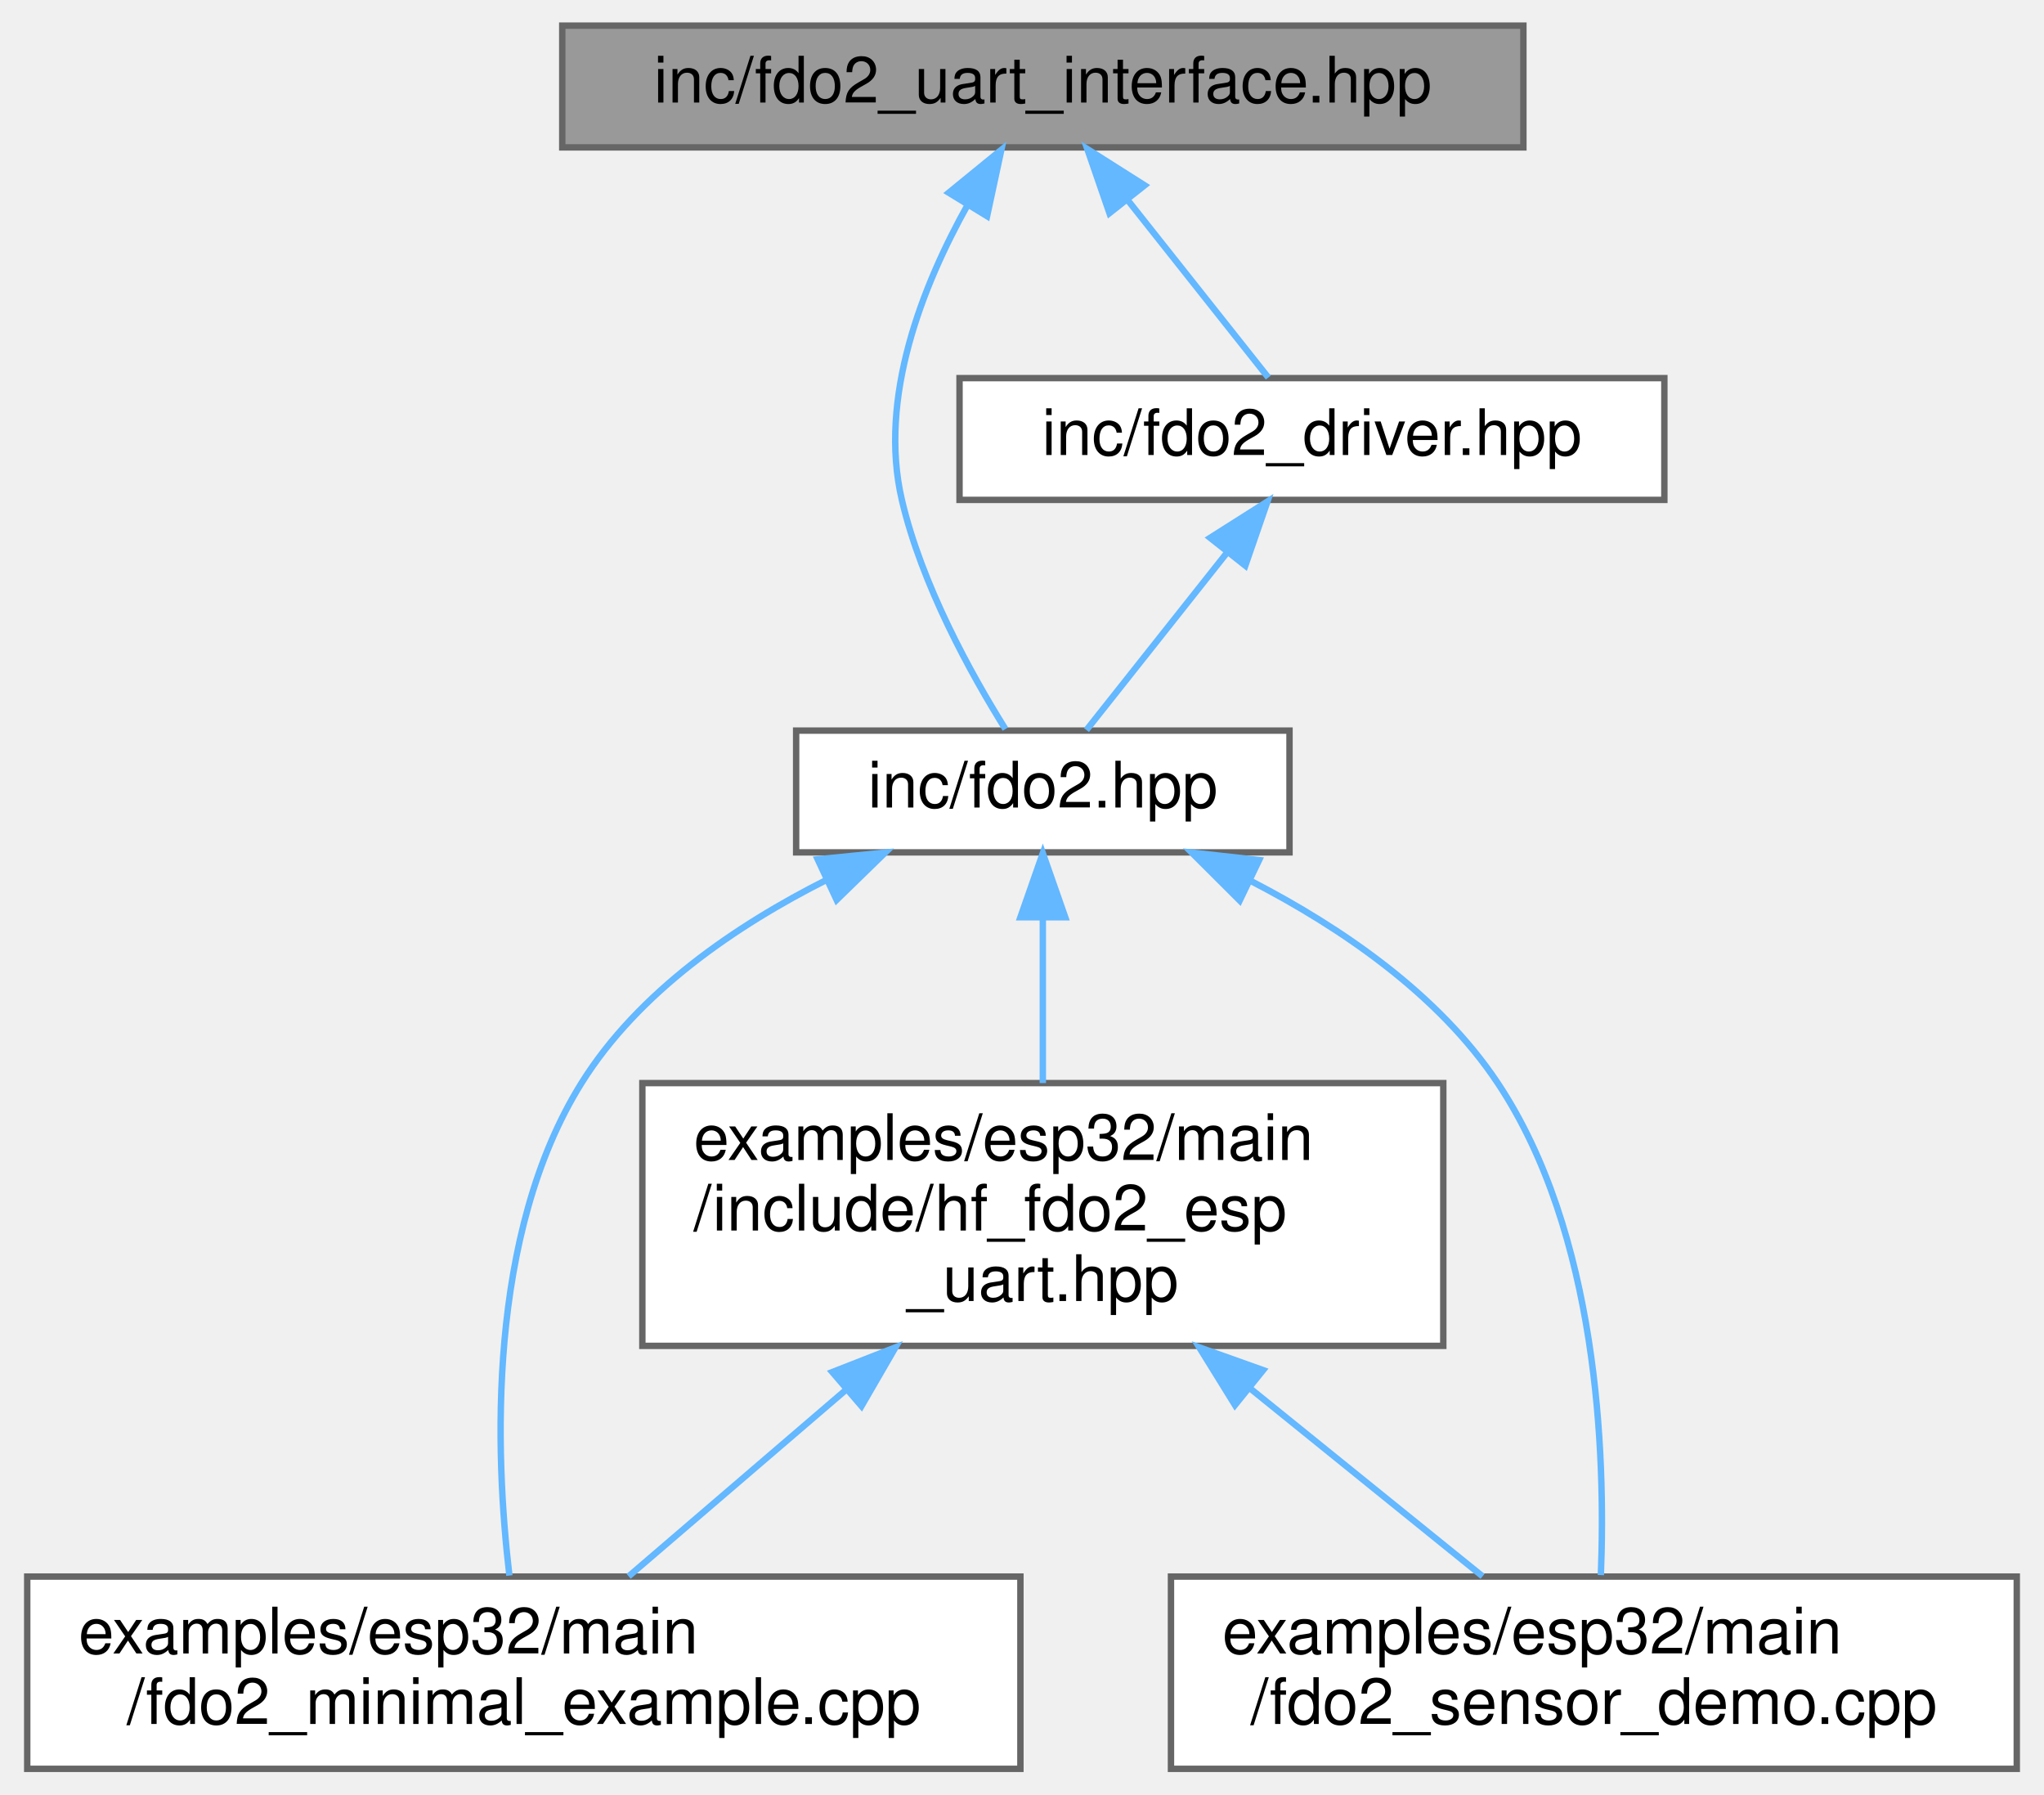
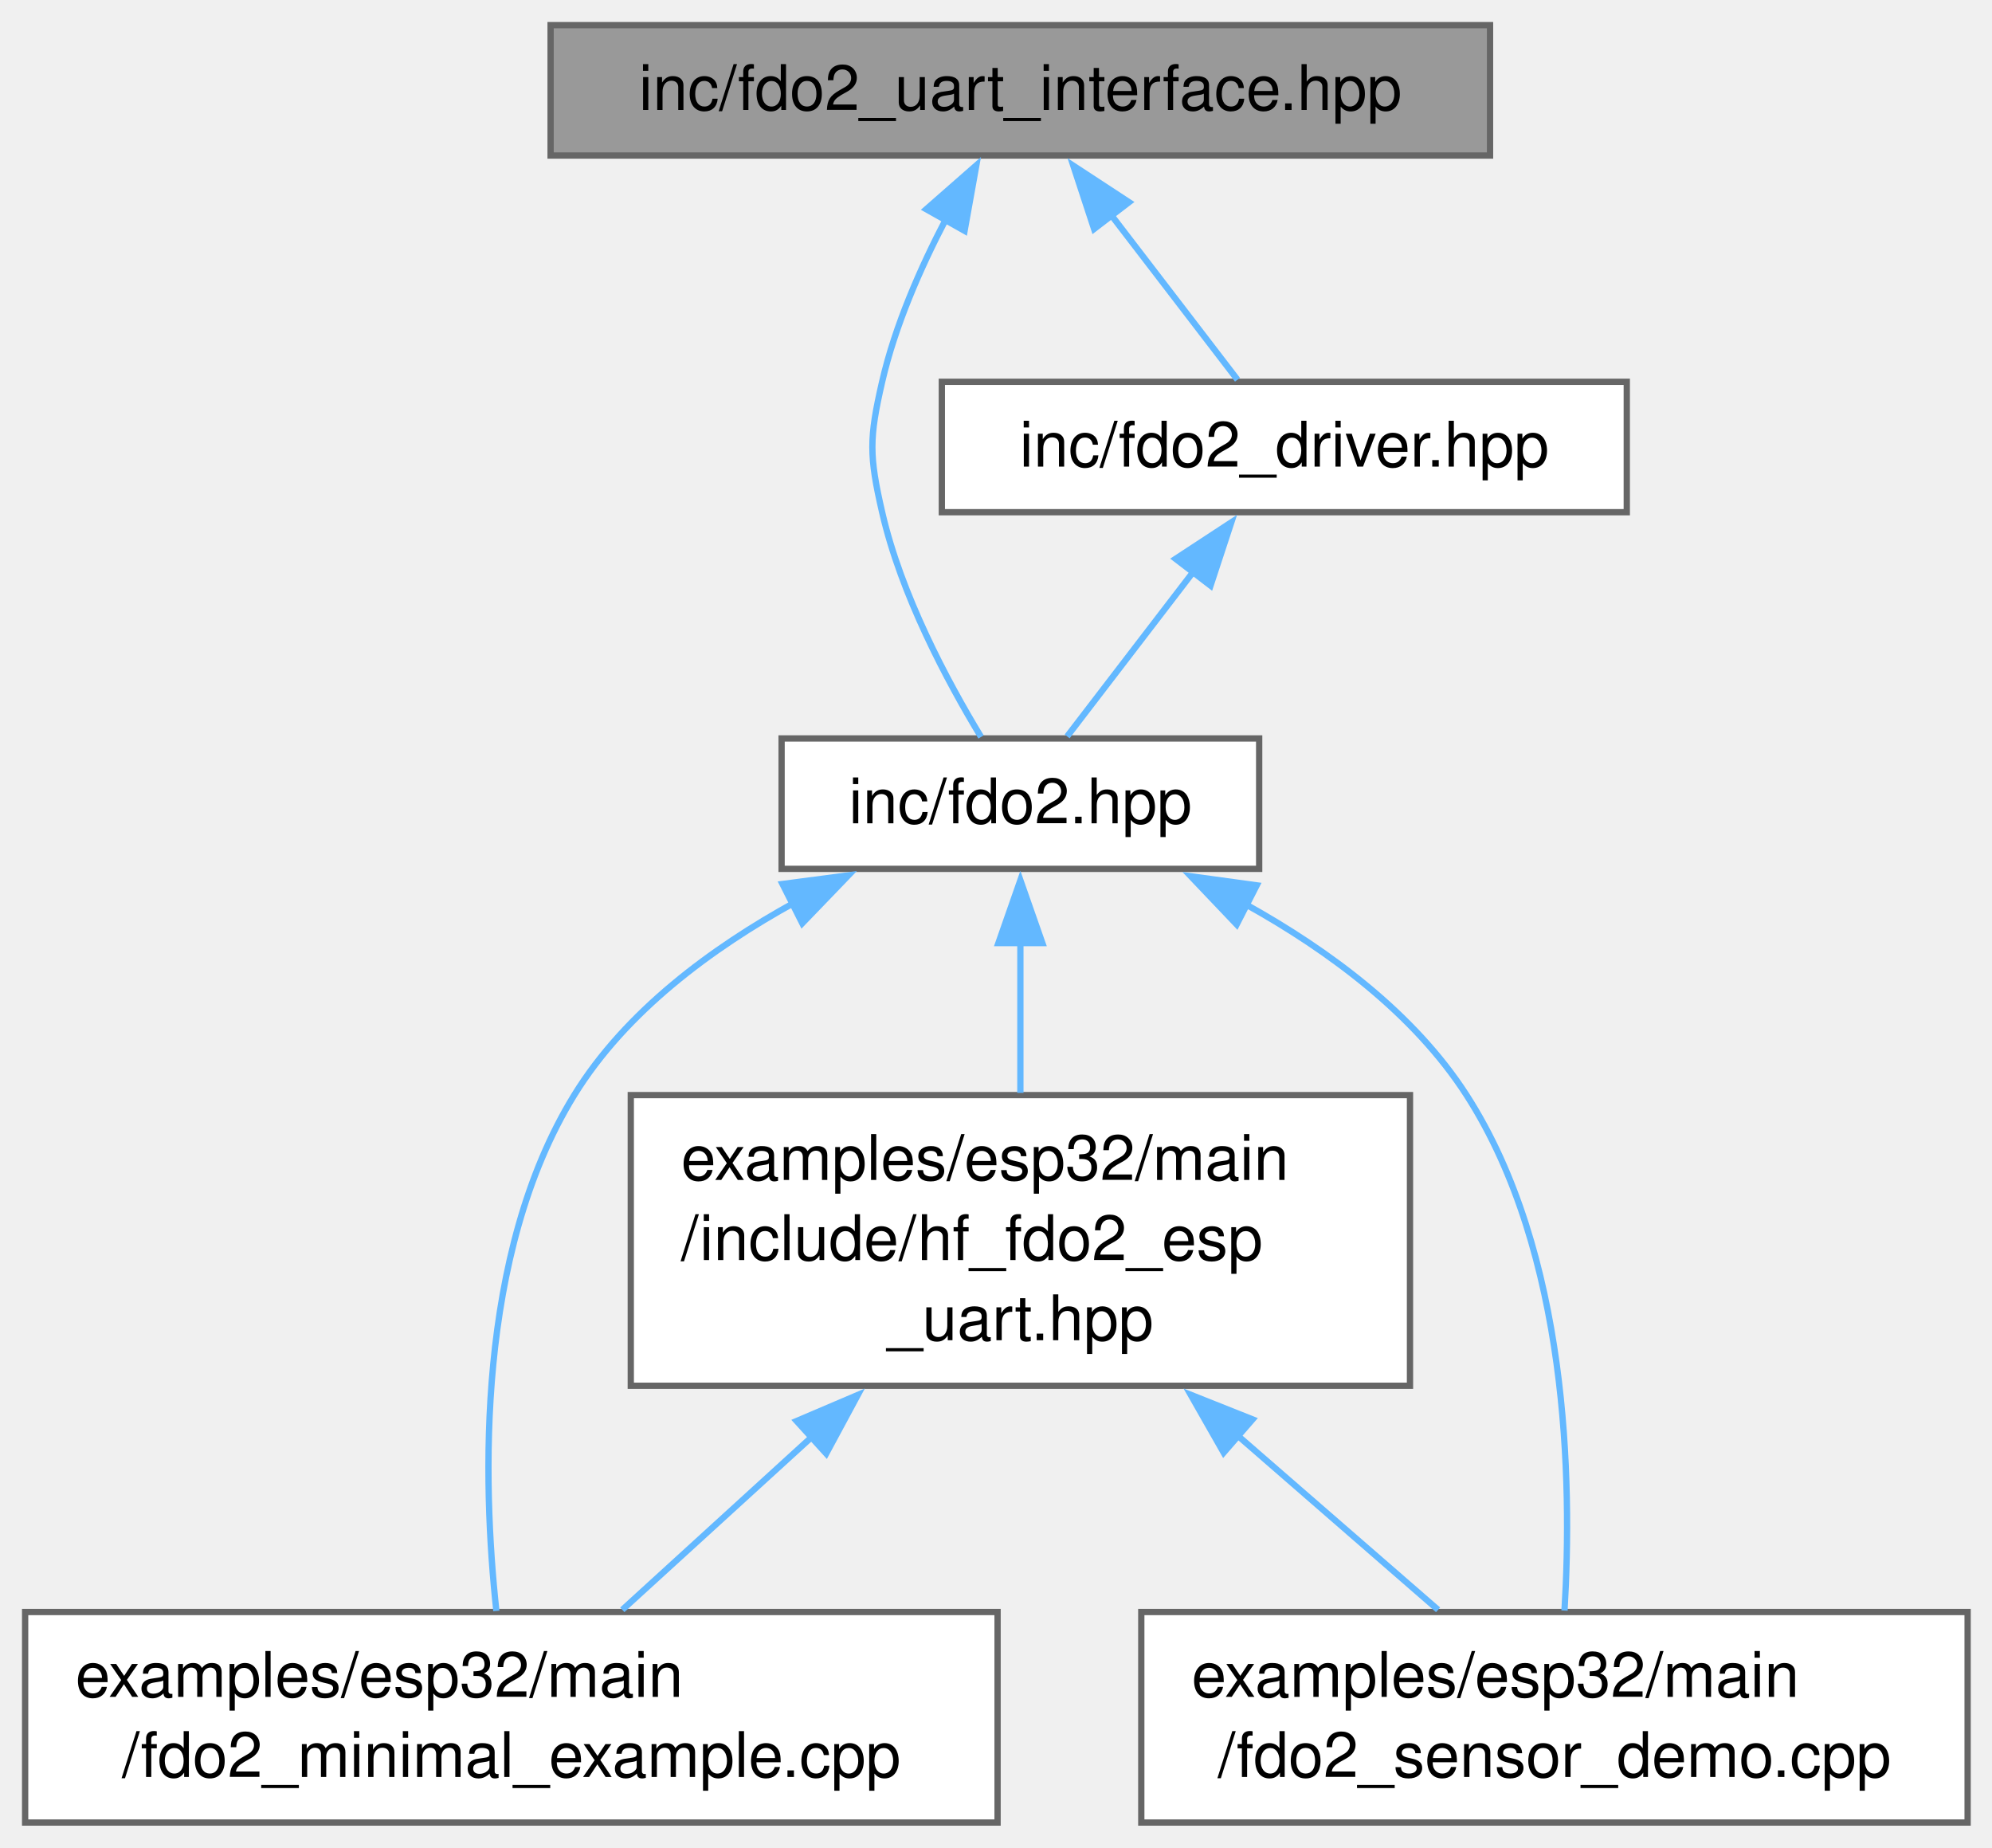
- <svg xmlns="http://www.w3.org/2000/svg" xmlns:xlink="http://www.w3.org/1999/xlink" width="319pt" height="280pt" viewBox="0.00 0.00 318.50 280.00">
-   <g id="graph0" class="graph" transform="scale(1 1) rotate(0) translate(4 276)">
+ <svg xmlns="http://www.w3.org/2000/svg" xmlns:xlink="http://www.w3.org/1999/xlink" width="317pt" height="294pt" viewBox="0.00 0.00 317.00 294.00">
+   <g id="graph0" class="graph" transform="scale(1 1) rotate(0) translate(4 290)">
    <g id="Node000001" class="node">
      <g id="a_Node000001">
        <a xlink:title="CRTP byte transport for the PyroScience Unified Protocol (PSUP).">
-           <polygon fill="#999999" stroke="#666666" points="233.5,-272 83.5,-272 83.5,-253 233.5,-253 233.5,-272" />
-           <text text-anchor="middle" x="158.5" y="-260" font-family="Helvetica,sans-Serif" font-size="10.00">inc/fdo2_uart_interface.hpp</text>
+           <polygon fill="#999999" stroke="#666666" points="233.12,-286 83.62,-286 83.62,-265.25 233.12,-265.25 233.12,-286" />
+           <text xml:space="preserve" text-anchor="middle" x="158.38" y="-272.5" font-family="Helvetica,sans-Serif" font-size="10.00">inc/fdo2_uart_interface.hpp</text>
        </a>
      </g>
    </g>
    <g id="Node000002" class="node">
      <g id="a_Node000002">
        <a xlink:href="fdo2_8hpp.html" target="_top" xlink:title="Umbrella header for the HF-FDO2 (FDO2-G2) UART driver.">
-           <polygon fill="white" stroke="#666666" points="197,-162 120,-162 120,-143 197,-143 197,-162" />
-           <text text-anchor="middle" x="158.5" y="-150" font-family="Helvetica,sans-Serif" font-size="10.00">inc/fdo2.hpp</text>
+           <polygon fill="white" stroke="#666666" points="196.38,-172.5 120.38,-172.5 120.38,-151.75 196.38,-151.75 196.38,-172.5" />
+           <text xml:space="preserve" text-anchor="middle" x="158.38" y="-159" font-family="Helvetica,sans-Serif" font-size="10.00">inc/fdo2.hpp</text>
        </a>
      </g>
    </g>
    <g id="edge1_Node000001_Node000002" class="edge">
      <g id="a_edge1_Node000001_Node000002">
        <a xlink:title=" ">
-           <path fill="none" stroke="#63b8ff" d="M146.79,-244.07C139.74,-231.47 132.78,-213.93 136.5,-198 139.6,-184.74 147.25,-170.9 152.66,-162.24" />
-           <polygon fill="#63b8ff" stroke="#63b8ff" points="143.82,-245.93 152.03,-252.63 149.8,-242.27 143.82,-245.93" />
+           <path fill="none" stroke="#63b8ff" d="M146.55,-255.17C142.48,-247.39 138.43,-238.18 136.38,-229.25 134.31,-220.26 134.31,-217.49 136.38,-208.5 139.39,-195.36 146.74,-181.61 152.12,-172.74" />
+           <polygon fill="#63b8ff" stroke="#63b8ff" points="143.4,-256.71 151.37,-263.7 149.5,-253.27 143.4,-256.71" />
        </a>
      </g>
    </g>
    <g id="Node000006" class="node">
      <g id="a_Node000006">
        <a xlink:href="fdo2__driver_8hpp.html" target="_top" xlink:title="FDO2-G2 UART command client (PyroScience data sheet v5, §4).">
-           <polygon fill="white" stroke="#666666" points="255.5,-217 145.5,-217 145.5,-198 255.5,-198 255.5,-217" />
-           <text text-anchor="middle" x="200.5" y="-205" font-family="Helvetica,sans-Serif" font-size="10.00">inc/fdo2_driver.hpp</text>
+           <polygon fill="white" stroke="#666666" points="254.88,-229.25 145.88,-229.25 145.88,-208.5 254.88,-208.5 254.88,-229.25" />
+           <text xml:space="preserve" text-anchor="middle" x="200.38" y="-215.75" font-family="Helvetica,sans-Serif" font-size="10.00">inc/fdo2_driver.hpp</text>
        </a>
      </g>
    </g>
    <g id="edge7_Node000001_Node000006" class="edge">
      <g id="a_edge7_Node000001_Node000006">
        <a xlink:title=" ">
-           <path fill="none" stroke="#63b8ff" d="M171.83,-244.67C179.11,-235.5 187.8,-224.52 193.69,-217.09" />
-           <polygon fill="#63b8ff" stroke="#63b8ff" points="168.9,-242.74 165.44,-252.75 174.39,-247.08 168.9,-242.74" />
+           <path fill="none" stroke="#63b8ff" d="M172.7,-255.96C179.49,-247.09 187.33,-236.87 192.93,-229.58" />
+           <polygon fill="#63b8ff" stroke="#63b8ff" points="170.11,-253.57 166.8,-263.64 175.67,-257.83 170.11,-253.57" />
        </a>
      </g>
    </g>
    <g id="Node000003" class="node">
      <g id="a_Node000003">
        <a xlink:href="fdo2__minimal__example_8cpp.html" target="_top" xlink:title=" ">
-           <polygon fill="white" stroke="#666666" points="155,-30 0,-30 0,0 155,0 155,-30" />
-           <text text-anchor="start" x="8" y="-18" font-family="Helvetica,sans-Serif" font-size="10.00">examples/esp32/main</text>
-           <text text-anchor="middle" x="77.5" y="-7" font-family="Helvetica,sans-Serif" font-size="10.00">/fdo2_minimal_example.cpp</text>
+           <polygon fill="white" stroke="#666666" points="154.75,-33.5 0,-33.5 0,0 154.75,0 154.75,-33.5" />
+           <text xml:space="preserve" text-anchor="start" x="8" y="-20" font-family="Helvetica,sans-Serif" font-size="10.00">examples/esp32/main</text>
+           <text xml:space="preserve" text-anchor="middle" x="77.38" y="-7.25" font-family="Helvetica,sans-Serif" font-size="10.00">/fdo2_minimal_example.cpp</text>
        </a>
      </g>
    </g>
    <g id="edge2_Node000002_Node000003" class="edge">
      <g id="a_edge2_Node000002_Node000003">
        <a xlink:title=" ">
-           <path fill="none" stroke="#63b8ff" d="M124.81,-138.74C110.62,-131.6 95.37,-121.21 86.5,-107 71.71,-83.3 73,-49.17 75.25,-30.16" />
-           <polygon fill="#63b8ff" stroke="#63b8ff" points="123.36,-141.92 133.91,-142.97 126.32,-135.58 123.36,-141.92" />
+           <path fill="none" stroke="#63b8ff" d="M122.48,-146.41C109.28,-139.15 95.57,-129.05 87.38,-115.75 71.77,-90.41 72.76,-54.24 74.99,-33.67" />
+           <polygon fill="#63b8ff" stroke="#63b8ff" points="120.52,-149.34 131.02,-150.72 123.67,-143.09 120.52,-149.34" />
        </a>
      </g>
    </g>
    <g id="Node000004" class="node">
      <g id="a_Node000004">
        <a xlink:href="fdo2__sensor__demo_8cpp.html" target="_top" xlink:title=" ">
-           <polygon fill="white" stroke="#666666" points="310.5,-30 178.5,-30 178.5,0 310.5,0 310.5,-30" />
-           <text text-anchor="start" x="186.5" y="-18" font-family="Helvetica,sans-Serif" font-size="10.00">examples/esp32/main</text>
-           <text text-anchor="middle" x="244.5" y="-7" font-family="Helvetica,sans-Serif" font-size="10.00">/fdo2_sensor_demo.cpp</text>
+           <polygon fill="white" stroke="#666666" points="309.12,-33.5 177.62,-33.5 177.62,0 309.12,0 309.12,-33.5" />
+           <text xml:space="preserve" text-anchor="start" x="185.62" y="-20" font-family="Helvetica,sans-Serif" font-size="10.00">examples/esp32/main</text>
+           <text xml:space="preserve" text-anchor="middle" x="243.38" y="-7.25" font-family="Helvetica,sans-Serif" font-size="10.00">/fdo2_sensor_demo.cpp</text>
        </a>
      </g>
    </g>
    <g id="edge3_Node000002_Node000004" class="edge">
      <g id="a_edge3_Node000002_Node000004">
        <a xlink:title=" ">
-           <path fill="none" stroke="#63b8ff" d="M191.11,-138.46C205.08,-131.24 220.27,-120.87 229.5,-107 245.11,-83.54 246.35,-49.33 245.59,-30.23" />
-           <polygon fill="#63b8ff" stroke="#63b8ff" points="189.23,-135.49 181.73,-142.97 192.26,-141.8 189.23,-135.49" />
+           <path fill="none" stroke="#63b8ff" d="M194.39,-146.02C207.43,-138.76 221,-128.76 229.38,-115.75 245.56,-90.61 246.21,-54.37 244.97,-33.73" />
+           <polygon fill="#63b8ff" stroke="#63b8ff" points="192.8,-142.9 185.5,-150.57 195.99,-149.13 192.8,-142.9" />
        </a>
      </g>
    </g>
    <g id="Node000005" class="node">
      <g id="a_Node000005">
        <a xlink:href="hf__fdo2__esp__uart_8hpp.html" target="_top" xlink:title="Reusable ESP-IDF UART transport for fdo2::Driver (CRTP, zero virtual calls).">
-           <polygon fill="white" stroke="#666666" points="221,-107 96,-107 96,-66 221,-66 221,-107" />
-           <text text-anchor="start" x="104" y="-95" font-family="Helvetica,sans-Serif" font-size="10.00">examples/esp32/main</text>
-           <text text-anchor="start" x="104" y="-84" font-family="Helvetica,sans-Serif" font-size="10.00">/include/hf_fdo2_esp</text>
-           <text text-anchor="middle" x="158.5" y="-73" font-family="Helvetica,sans-Serif" font-size="10.00">_uart.hpp</text>
+           <polygon fill="white" stroke="#666666" points="220.38,-115.75 96.38,-115.75 96.38,-69.5 220.38,-69.5 220.38,-115.75" />
+           <text xml:space="preserve" text-anchor="start" x="104.38" y="-102.25" font-family="Helvetica,sans-Serif" font-size="10.00">examples/esp32/main</text>
+           <text xml:space="preserve" text-anchor="start" x="104.38" y="-89.5" font-family="Helvetica,sans-Serif" font-size="10.00">/include/hf_fdo2_esp</text>
+           <text xml:space="preserve" text-anchor="middle" x="158.38" y="-76.75" font-family="Helvetica,sans-Serif" font-size="10.00">_uart.hpp</text>
        </a>
      </g>
    </g>
    <g id="edge4_Node000002_Node000005" class="edge">
      <g id="a_edge4_Node000002_Node000005">
        <a xlink:title=" ">
-           <path fill="none" stroke="#63b8ff" d="M158.5,-132.63C158.5,-124.56 158.5,-115.15 158.5,-107.01" />
-           <polygon fill="#63b8ff" stroke="#63b8ff" points="155,-132.87 158.5,-142.87 162,-132.87 155,-132.87" />
+           <path fill="none" stroke="#63b8ff" d="M158.38,-139.96C158.38,-132.37 158.38,-123.8 158.38,-116.11" />
+           <polygon fill="#63b8ff" stroke="#63b8ff" points="154.88,-139.94 158.38,-149.94 161.88,-139.94 154.88,-139.94" />
        </a>
      </g>
    </g>
    <g id="edge5_Node000005_Node000003" class="edge">
      <g id="a_edge5_Node000005_Node000003">
        <a xlink:title=" ">
-           <path fill="none" stroke="#63b8ff" d="M127.76,-59.12C116.23,-49.23 103.58,-38.38 93.86,-30.04" />
-           <polygon fill="#63b8ff" stroke="#63b8ff" points="125.64,-61.91 135.51,-65.77 130.2,-56.6 125.64,-61.91" />
+           <path fill="none" stroke="#63b8ff" d="M125.17,-61.34C114.84,-51.92 103.86,-41.91 95.03,-33.85" />
+           <polygon fill="#63b8ff" stroke="#63b8ff" points="122.77,-63.89 132.51,-68.04 127.48,-58.71 122.77,-63.89" />
        </a>
      </g>
    </g>
    <g id="edge6_Node000005_Node000004" class="edge">
      <g id="a_edge6_Node000005_Node000004">
        <a xlink:title=" ">
-           <path fill="none" stroke="#63b8ff" d="M190.79,-59.41C203.12,-49.44 216.71,-38.46 227.13,-30.04" />
-           <polygon fill="#63b8ff" stroke="#63b8ff" points="188.49,-56.76 182.91,-65.77 192.89,-62.21 188.49,-56.76" />
+           <path fill="none" stroke="#63b8ff" d="M192.89,-61.63C203.82,-52.12 215.49,-41.99 224.85,-33.85" />
+           <polygon fill="#63b8ff" stroke="#63b8ff" points="190.73,-58.86 185.48,-68.07 195.33,-64.15 190.73,-58.86" />
        </a>
      </g>
    </g>
    <g id="edge8_Node000006_Node000002" class="edge">
      <g id="a_edge8_Node000006_Node000002">
        <a xlink:title=" ">
-           <path fill="none" stroke="#63b8ff" d="M187.17,-189.67C179.89,-180.5 171.2,-169.52 165.31,-162.09" />
-           <polygon fill="#63b8ff" stroke="#63b8ff" points="184.61,-192.08 193.56,-197.75 190.1,-187.74 184.61,-192.08" />
+           <path fill="none" stroke="#63b8ff" d="M186.05,-199.21C179.26,-190.34 171.42,-180.12 165.82,-172.83" />
+           <polygon fill="#63b8ff" stroke="#63b8ff" points="183.08,-201.08 191.95,-206.89 188.64,-196.82 183.08,-201.08" />
        </a>
      </g>
    </g>
  </g>
</svg>
